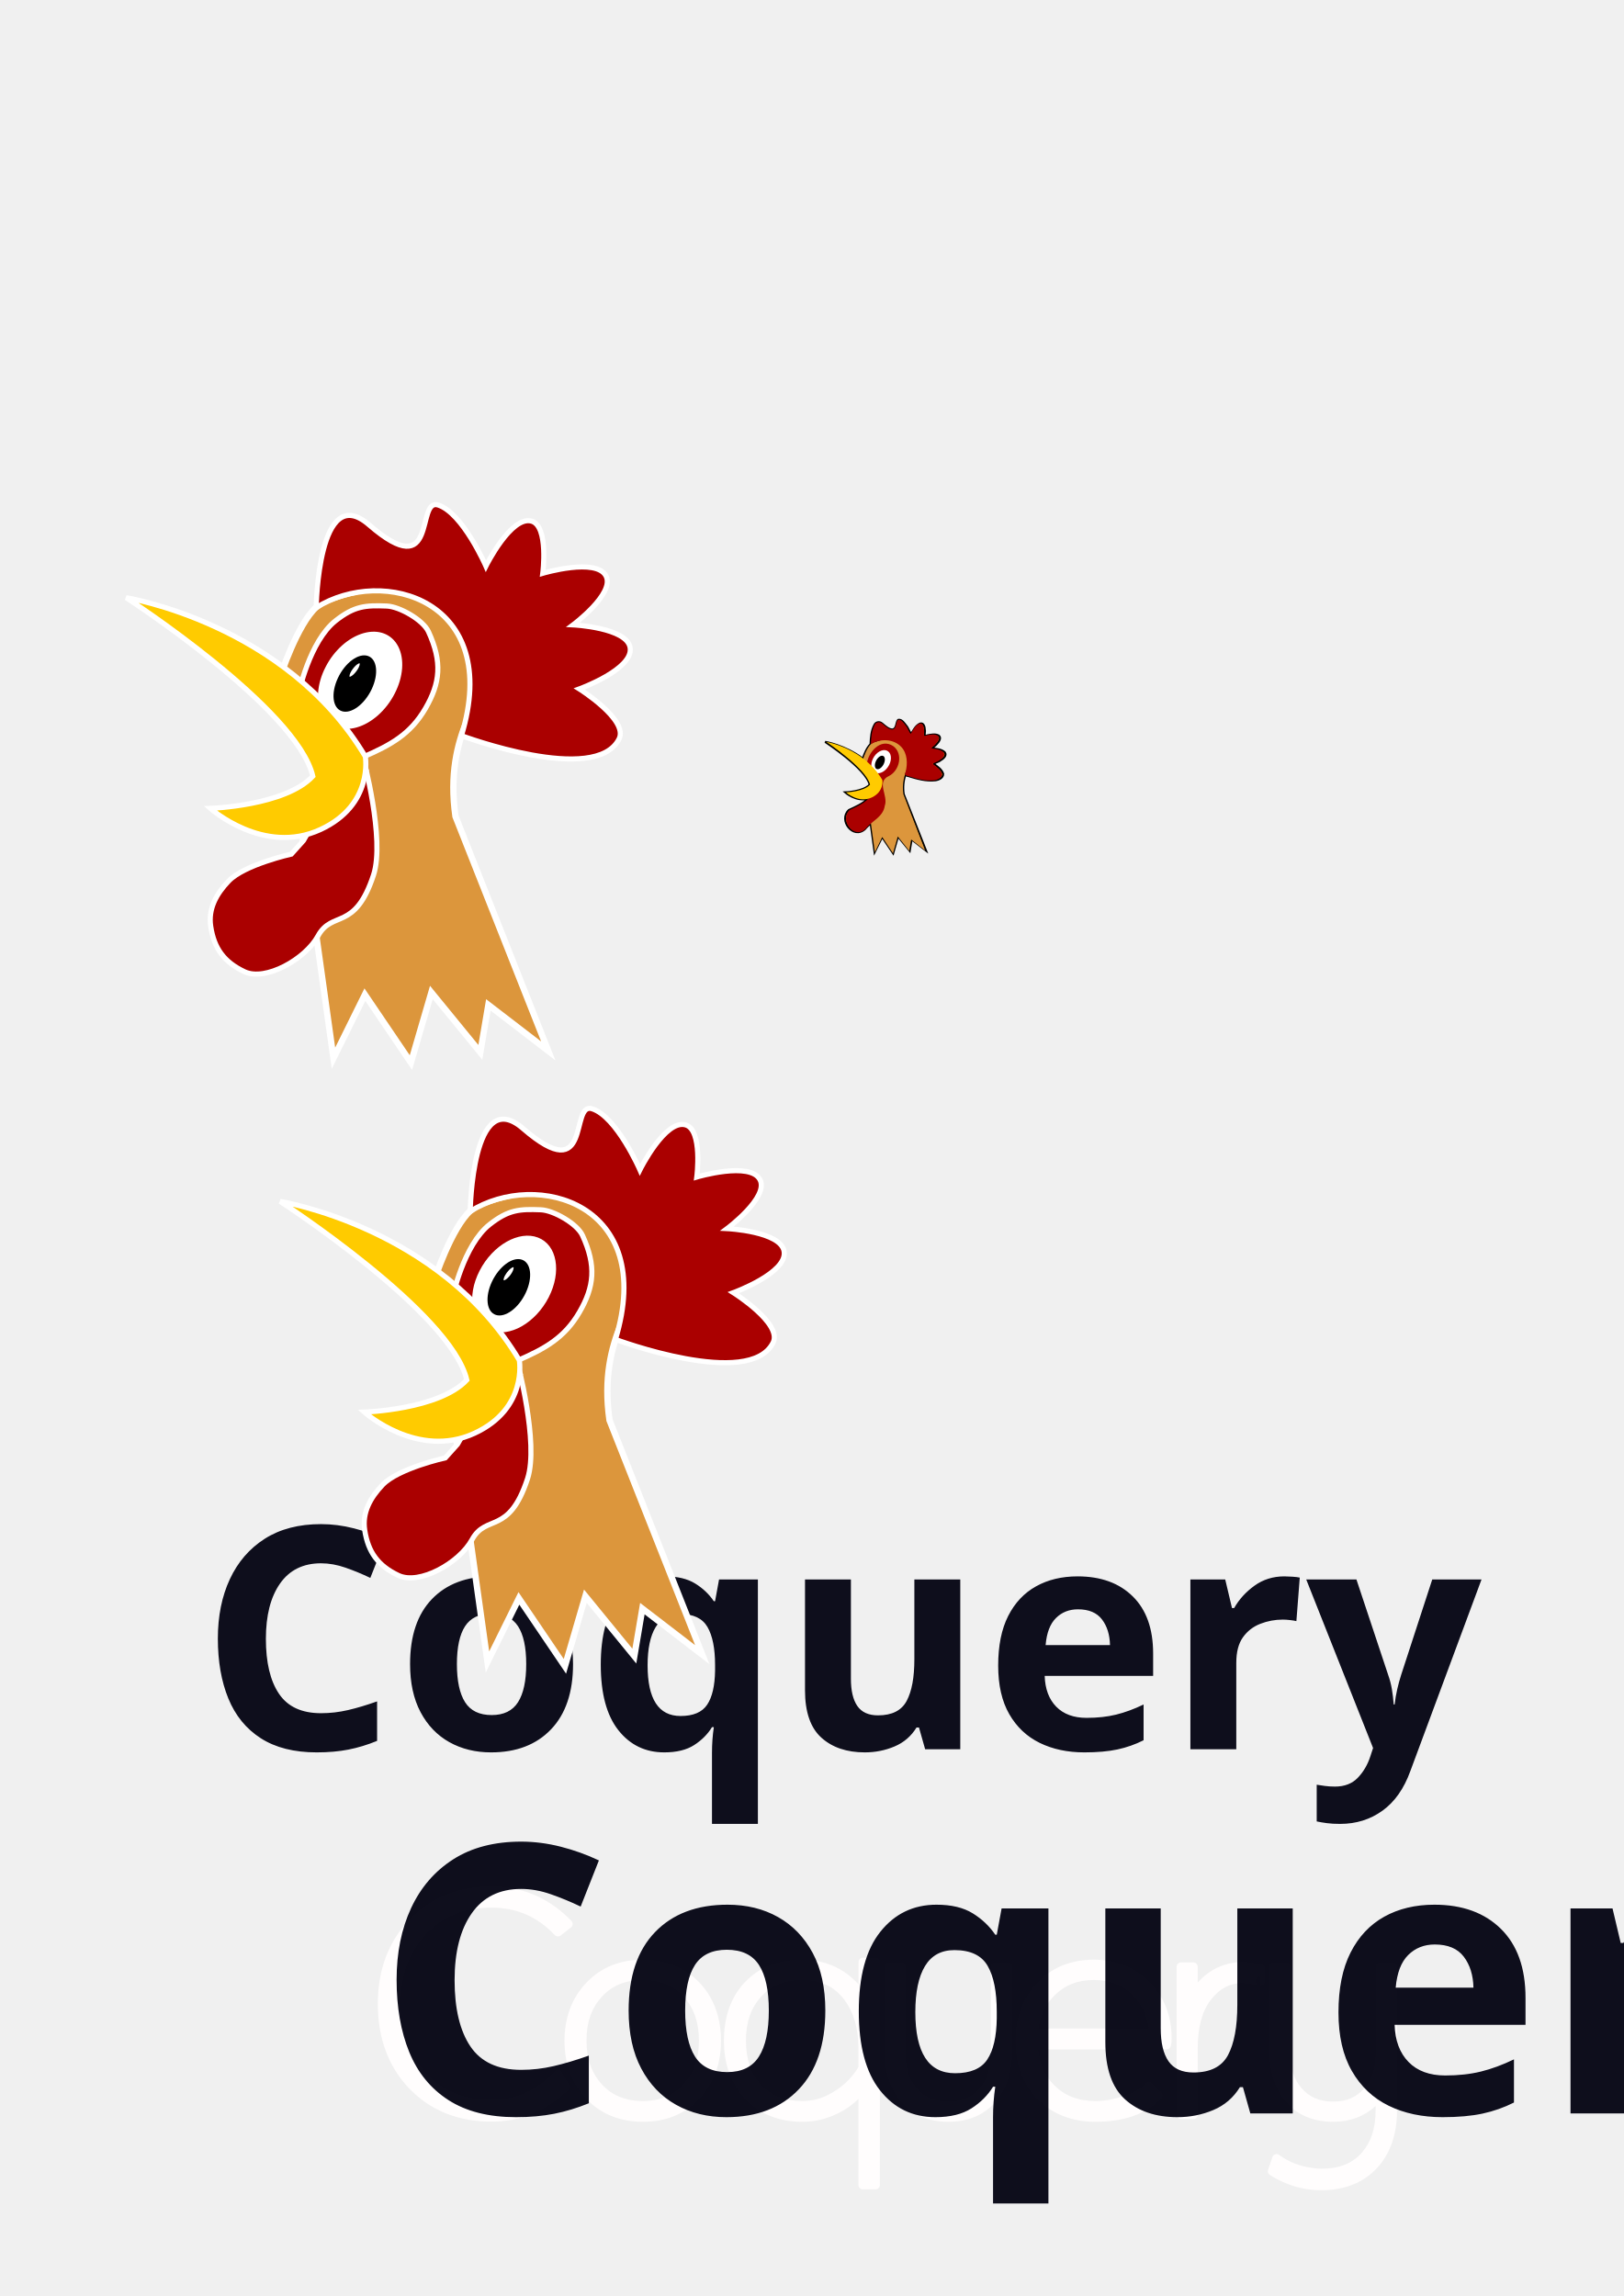
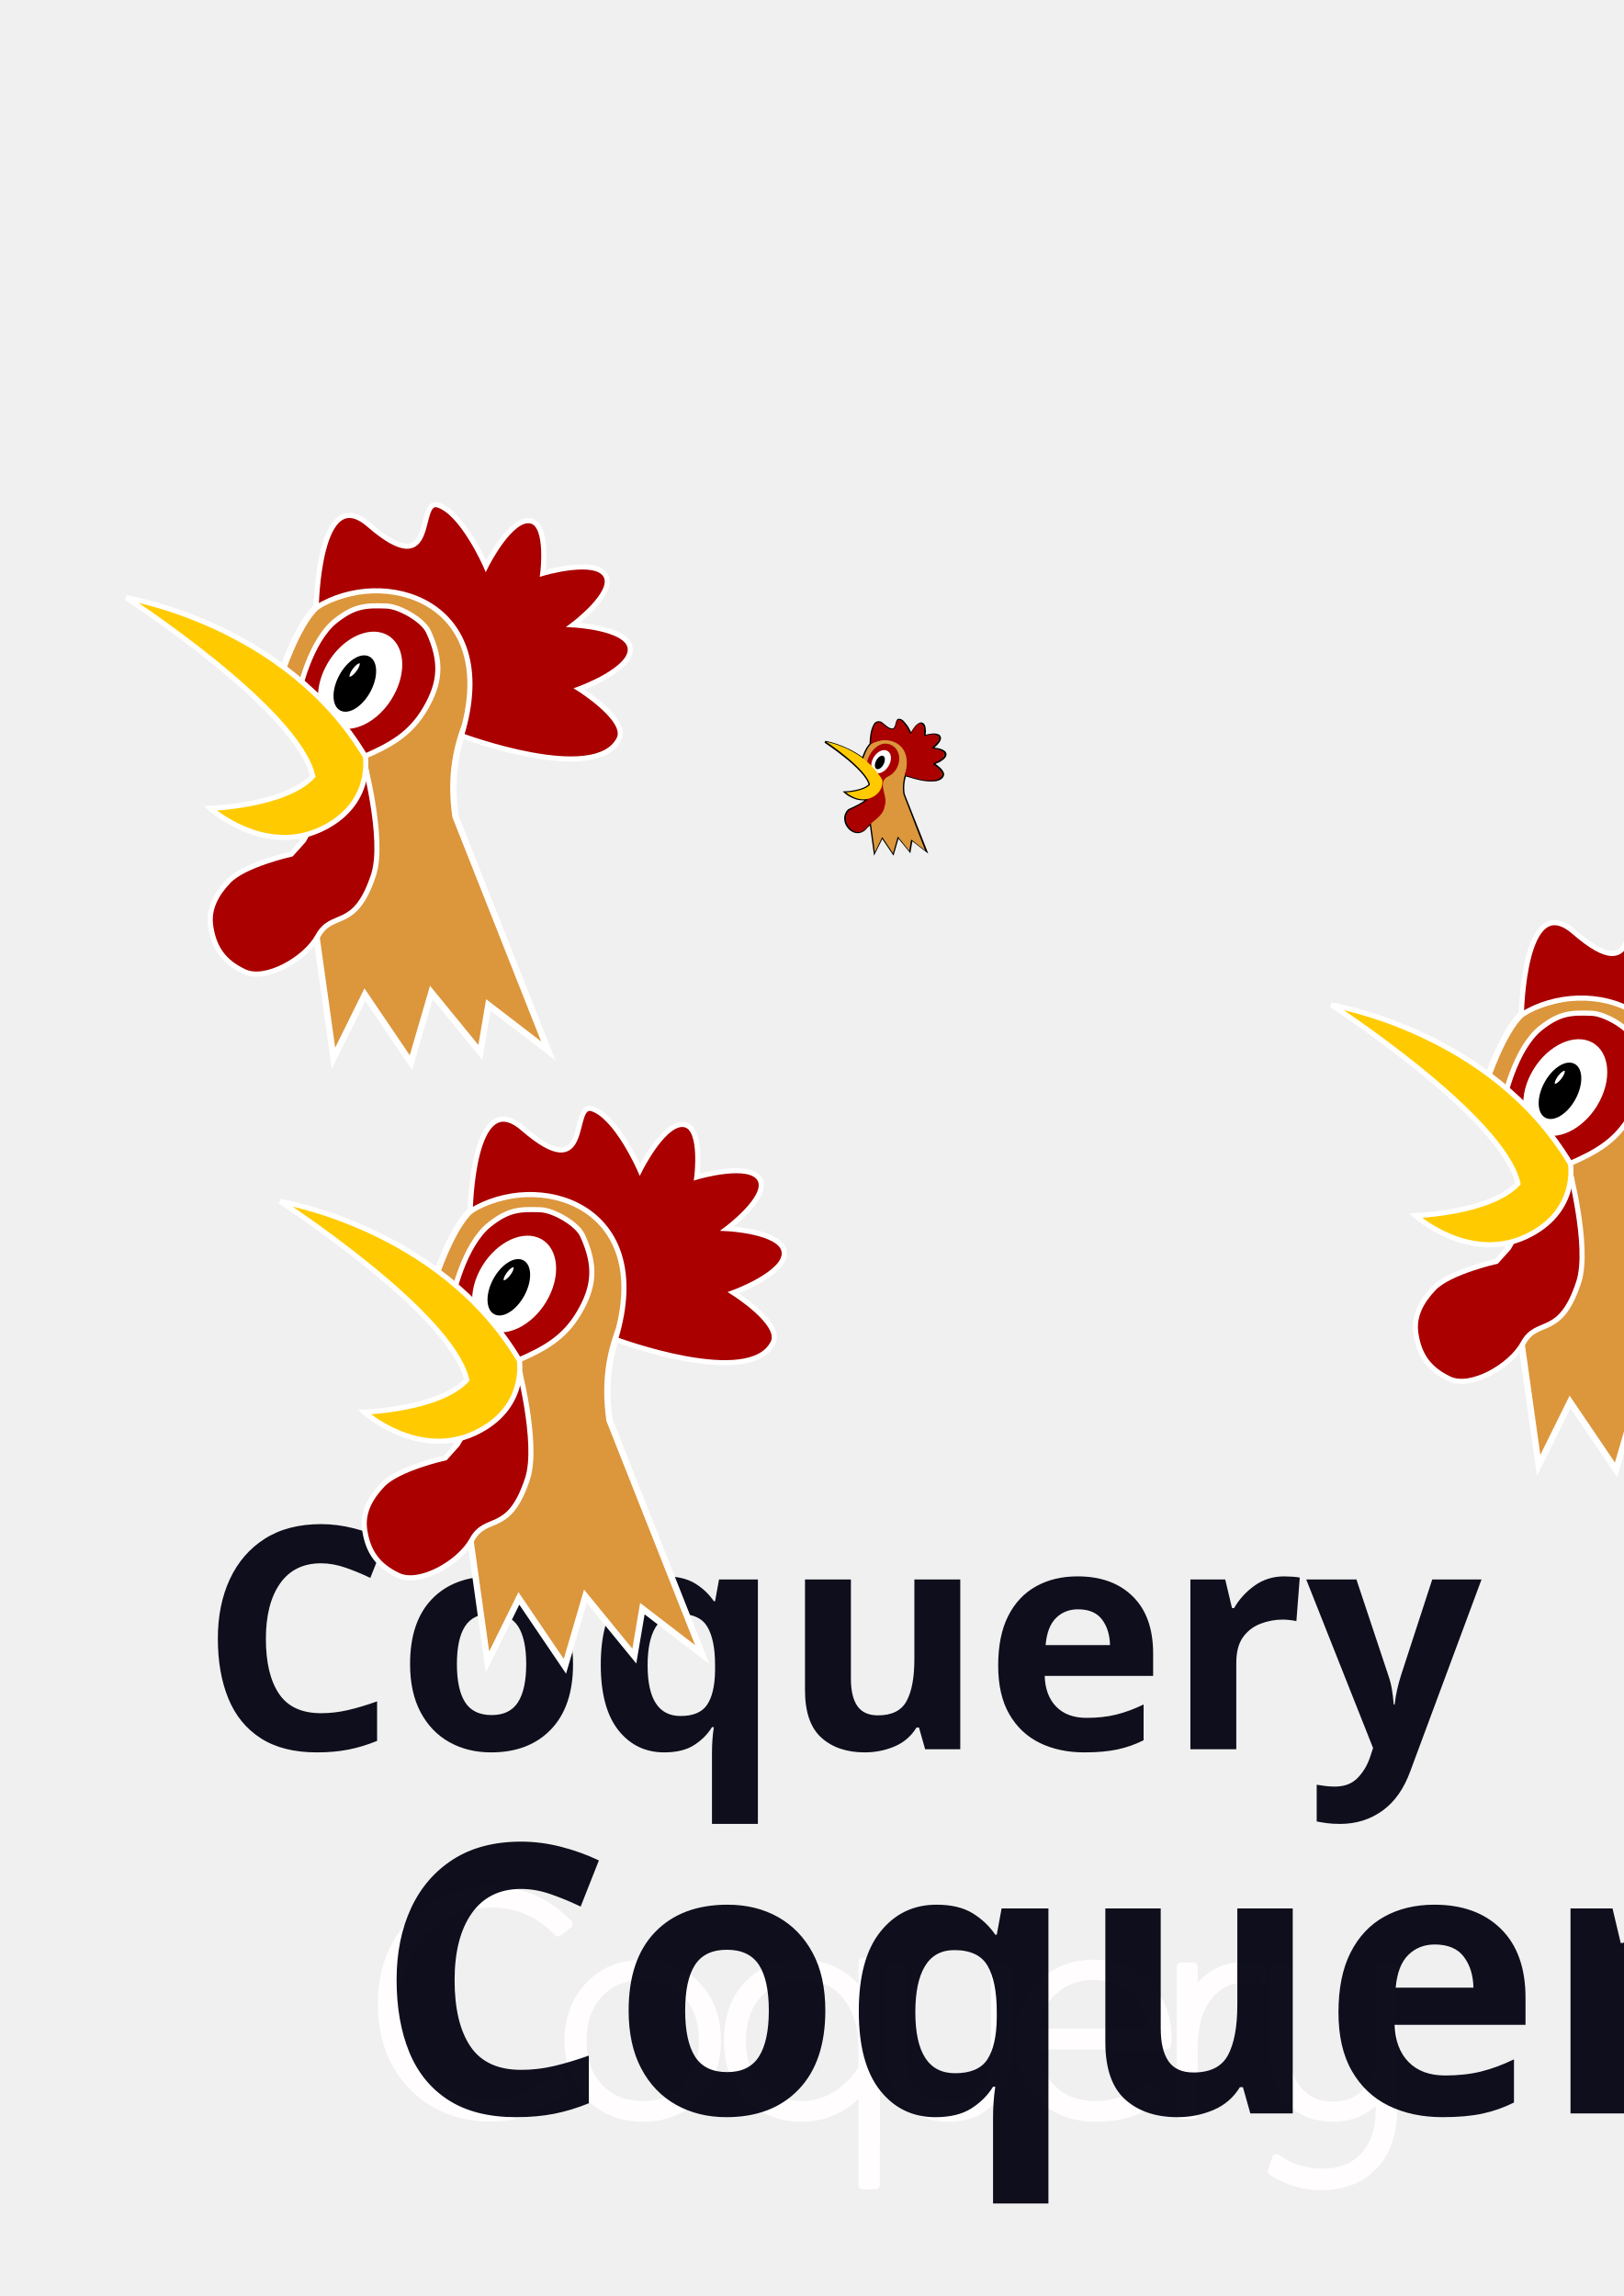
<svg xmlns="http://www.w3.org/2000/svg" width="210mm" height="297mm" id="svg2" version="1.1">
  <defs id="defs4" />
  <g id="layer1">
    <path style="fill:#dc963c;fill-opacity:1;stroke:#ffffff;stroke-width:3.097;stroke-linecap:butt;stroke-linejoin:miter;stroke-miterlimit:4;stroke-opacity:1;stroke-dasharray:none" d="m 154.791,296.648 c -9.583,8.614 -17.857,34.286 -17.857,34.286 l 41.429,45.714 -30.357,33.571 15,107.143 15.357,-31.071 22.5,33.214 10,-34.286 23.929,29.286 3.929,-23.214 29.286,22.5 -45.357,-114.643 c -5.891,-41.113 15.377,-59.013 15,-70.714 -3.231,-27.712 -12.796,-53.286 -64.643,-38.929 0,0 -13.364,2.783 -18.214,7.143 z" id="path2987" />
    <path style="fill:#aa0000;stroke:#ffffff;stroke-width:2.5;stroke-linecap:butt;stroke-linejoin:miter;stroke-miterlimit:4;stroke-opacity:1;stroke-dasharray:none" d="m 180.359,256.55 c 34.242,29.666 22.696,-13.268 33.848,-9.631 12.003,3.914 23.316,29.848 23.316,29.848 0,0 12.409,-24.976 22.419,-21.947 8.302,2.512 5.38,25.459 5.38,25.459 0,0 26.304,-7.837 30.939,1.388 4.306,8.571 -16.125,23.832 -16.125,23.832 0,0 26.4,1.291 27.892,11.198 1.587,10.534 -24.834,20.116 -24.834,20.116 0,0 24.048,15.081 19.439,24.404 -11.387,23.032 -77.065,-1.552 -77.065,-1.552 20.222,-66.355 -38.38,-83.105 -70.998,-62.597 0,0 0.874,-62.103 25.789,-40.518 z" id="path2985" />
    <path style="fill:#aa0000;fill-opacity:1;stroke:#ffffff;stroke-width:2.5;stroke-linecap:butt;stroke-linejoin:miter;stroke-miterlimit:4;stroke-opacity:1;stroke-dasharray:none" d="m 145.924,339.245 c 0,0 5.335,-25.749 18.214,-35.837 9.208,-7.212 14.562,-7.514 24.939,-7.117 6.243,0.238 17.74,6.827 20.357,12.5 6.891,14.938 5.733,25.129 -1.429,37.5 -7.349,12.695 -17.111,18.007 -30.556,23.831 0,0 10.871,40.219 5.139,57.669 -9.127,27.785 -20.189,17.038 -27.145,29.797 -6.175,11.327 -25.686,22.362 -36.01,17.453 -9.883,-4.7 -14.784,-11.324 -16.429,-22.143 -1.306,-8.593 2.748,-15.857 8.75,-22.143 7.702,-8.066 30.651,-13.181 30.651,-13.181 l 5.956,-6.641 19.812,-34.791 z" id="path3757" />
    <path style="fill:#ffffff;fill-opacity:1;stroke:#fff7f7;stroke-width:0;stroke-miterlimit:4;stroke-opacity:1;stroke-dasharray:none" id="path3765" d="m 257.5,375.934 a 33.036,52.143 0 1 1 -66.071,0 33.036,52.143 0 1 1 66.071,0 z" transform="matrix(0.5110567,0.1971019,-0.2237628,0.4358057,145.4469,124.5198)" />
    <path style="fill:#000000;fill-opacity:1;stroke:#000000;stroke-width:0;stroke-miterlimit:4;stroke-opacity:1;stroke-dasharray:none" id="path3767" d="m 223.929,379.148 a 13.393,26.429 0 1 1 -26.786,0 13.393,26.429 0 1 1 26.786,0 z" transform="matrix(0.617456,0.2018637,-0.2398109,0.5112867,134.3729,97.83101)" />
    <path transform="matrix(-0.7795766,-0.4782235,-0.5049118,0.6828396,496.2097,187.5865)" d="m 195.357,340.576 a 1.786,5.357 0 1 1 -3.571,0 1.786,5.357 0 1 1 3.571,0 z" id="path3773" style="fill:#ffffff;fill-opacity:1;stroke:#000000;stroke-width:1.291;stroke-miterlimit:4;stroke-opacity:1;stroke-dasharray:none" />
    <path style="fill:#ffcb00;fill-opacity:1;stroke:#ffffff;stroke-width:2.5;stroke-linecap:butt;stroke-linejoin:miter;stroke-miterlimit:4;stroke-opacity:1;stroke-dasharray:none" d="M 178.576,369.846 C 139.736,304.773 61.694,292.222 61.694,292.222 c 0,0 83.593,54.212 91.22,87.266 -13.453,14.497 -50.094,15.723 -50.094,15.723 0,0 25.994,23.259 53.874,10.326 26.059,-12.088 21.881,-35.691 21.881,-35.691 z" id="path3775" />
    <g transform="translate(-0.6114097,-0.00272229)" id="g3763-8">
      <path style="fill:#ffcb00;fill-opacity:1;stroke:#000000;stroke-opacity:1" d="m 504.812,390.406 c -0.106,0.013 -0.204,0.029 -0.312,0.062 -1.114,1.393 -0.559,4.156 -2.656,4.688 -1.858,0.005 -3.289,-1.409 -4.656,-2.5 l -0.281,-0.25 -0.25,-0.188 c -1.103,-1.024 -2.972,-0.796 -3.656,0.594 -1.606,2.862 -1.797,6.256 -1.969,9.469 0.01,-0.011 0.021,-0.021 0.031,-0.031 0.442,-0.387 0.994,-0.619 1.531,-0.844 3.749,-1.217 7.794,-2.389 11.75,-1.562 3.354,0.639 5.44,3.836 6.031,7 0.5,1.947 0.803,4.068 -0.406,5.844 -0.761,1.383 -1.39,2.84 -1.875,4.344 -0.05,-0.29 0.028,-0.671 0.281,-1.125 1.053,-4.094 0.915,-9.022 -2.156,-12.25 -3.878,-4.048 -10.594,-4.17 -15.188,-1.281 0.002,-0.031 -0.002,-0.063 0,-0.094 -1.867,1.967 -2.855,4.534 -3.781,7.062 -8.839,-6.609 -18.406,-8.156 -18.406,-8.156 0,0 19.959,13.014 21.781,20.938 -3.214,3.475 -11.969,3.75 -11.969,3.75 0,0 5.201,4.674 11.188,3.094 1.291,-1.264 2.352,-2.789 3,-4.688 2.483,-3.449 -0.968,-6.477 -2.469,-9.438 l -0.75,-1.25 7.094,7.844 -6.75,7.5 c 0.516,-0.143 1.038,-0.319 1.562,-0.562 6.226,-2.898 5.219,-8.562 5.219,-8.562 -0.693,-1.165 -1.433,-2.253 -2.219,-3.281 -0.403,-0.006 -0.788,-0.076 -1.156,-0.219 -1.34,-0.518 -2.055,-1.859 -2.094,-3.5 -0.671,-0.663 -1.367,-1.282 -2.062,-1.875 1.307,-5.712 7.216,-11.497 13,-7.656 5.112,3.728 3.14,11.918 -2.062,14.562 -6.71,2.945 -0.28,9.572 -2.188,14.625 -0.586,4.085 -3.907,6.209 -6.875,8.656 l 1.938,14.031 3.688,-7.438 5.375,7.969 2.375,-8.219 5.719,7 0.938,-5.562 7,5.406 -10.844,-27.469 c -0.558,-3.283 -0.197,-6.639 0.812,-9.781 0.099,0.463 0.562,0.712 1.344,0.812 4.272,1.305 8.769,2.612 13.281,2.094 1.632,-0.212 3.886,-1.191 3.812,-3.125 -0.669,-2.185 -2.778,-3.525 -4.531,-4.812 0.093,-0.598 2.333,-1.043 3.156,-1.781 1.282,-0.743 3.412,-2.345 2.156,-3.969 -1.607,-1.464 -3.965,-1.633 -6.031,-1.875 -0.198,-0.347 1.6,-1.395 2.062,-2.125 0.943,-1.018 2.509,-2.869 1.094,-4.125 -1.733,-1.004 -3.865,-0.452 -5.719,-0.125 -2.048,1.083 -0.788,-1.605 -1.156,-2.781 -0.021,-1.28 -0.542,-3.519 -2.281,-3 -2.087,0.919 -3.213,3.119 -4.312,5 -0.717,-0.341 -1.501,-2.897 -2.469,-3.938 -0.911,-1.116 -2.104,-3.108 -3.688,-2.906 z m -13.719,50.719 -1.625,-11.656 0.5,-0.531 c -0.042,0.012 -0.083,0.02 -0.125,0.031 -2.567,2.512 -6.086,4.022 -9.406,5.562 -5.269,4.871 2.122,14.563 7.875,9.281 0.801,-1.005 1.768,-1.852 2.781,-2.688 z m 0.188,-28.312 c 1.14,1.127 2.222,2.374 3.25,3.719 2.034,0.032 4.371,-1.582 5.656,-4.094 1.54,-3.008 0.978,-6.138 -1.25,-7 -2.228,-0.862 -5.273,0.867 -6.812,3.875 -0.614,1.199 -0.869,2.412 -0.844,3.5 z" id="path3775-4-2" transform="translate(-64.89135,-38.49097)" />
    </g>
    <g id="g3763" transform="matrix(0.9796153,0,0,1,8.234213,0)">
      <path id="path2987-7" d="m 426.185,363.769 c -2.166,2.264 -3.214,5.327 -4.267,8.218 3.299,3.653 6.599,7.305 9.898,10.958 -2.418,2.682 -4.835,5.365 -7.253,8.047 1.195,8.561 2.389,17.122 3.584,25.683 1.223,-2.483 2.446,-4.965 3.669,-7.448 1.792,2.654 3.584,5.308 5.376,7.962 0.796,-2.739 1.593,-5.479 2.389,-8.218 1.906,2.34 3.811,4.68 5.717,7.02 0.313,-1.855 0.626,-3.71 0.939,-5.565 2.332,1.798 4.665,3.596 6.997,5.393 -3.612,-9.16 -7.225,-18.32 -10.837,-27.48 -0.826,-4.865 0.336,-9.858 2.692,-14.141 1.209,-1.776 0.886,-3.905 0.386,-5.851 -0.591,-3.164 -2.67,-6.349 -6.024,-6.988 -3.956,-0.827 -7.996,0.333 -11.745,1.551 -0.538,0.224 -1.08,0.473 -1.523,0.86 z" style="fill:#dc963c;fill-opacity:1;stroke:none" />
      <path id="path2985-7" d="m 432.294,354.157 c 1.367,1.091 2.813,2.511 4.671,2.506 2.097,-0.532 1.525,-3.28 2.639,-4.674 1.744,-0.543 3.048,1.656 4.02,2.846 0.968,1.041 1.743,3.572 2.459,3.913 1.099,-1.881 2.22,-4.068 4.308,-4.987 1.739,-0.519 2.266,1.707 2.287,2.987 0.368,1.176 -0.896,3.868 1.152,2.785 1.854,-0.327 3.984,-0.877 5.717,0.127 1.416,1.256 -0.16,3.127 -1.102,4.146 -0.463,0.73 -2.239,1.756 -2.04,2.104 2.066,0.242 4.396,0.405 6.004,1.869 1.256,1.624 -0.868,3.241 -2.15,3.984 -0.824,0.738 -3.058,1.196 -3.15,1.794 1.753,1.287 3.848,2.612 4.516,4.797 0.074,1.934 -2.166,2.905 -3.798,3.117 -4.513,0.518 -8.993,-0.784 -13.265,-2.088 -1.279,-0.164 -1.743,-0.754 -1.068,-1.964 1.053,-4.094 0.916,-9.011 -2.156,-12.24 -3.878,-4.048 -10.613,-4.197 -15.206,-1.309 0.174,-3.239 0.34,-6.671 1.962,-9.561 0.685,-1.39 2.556,-1.603 3.659,-0.579 l 0.267,0.199 0.275,0.228 0,0 z" style="fill:#aa0000;stroke:none" />
      <path id="path3757-6" d="m 424.066,373.979 c 0.47,-6.127 6.961,-13.378 13.266,-9.191 5.112,3.728 3.121,11.921 -2.081,14.565 -6.71,2.945 -0.256,9.559 -2.164,14.612 -0.785,5.479 -6.528,7.408 -9.679,11.358 -5.753,5.282 -13.143,-4.416 -7.873,-9.287 4.991,-2.315 10.474,-4.574 12.41,-10.247 2.483,-3.449 -0.955,-6.481 -2.455,-9.441 -0.475,-0.79 -0.949,-1.58 -1.424,-2.369 z" style="fill:#aa0000;fill-opacity:1;stroke:none" />
      <path transform="matrix(0.1221061,0.04724601,-0.05346338,0.1044642,423.952,322.5088)" style="fill:#ffffff;fill-opacity:1;stroke:none" d="m 257.5,375.934 c 0,28.798 -14.791,52.143 -33.036,52.143 -18.245,0 -33.036,-23.345 -33.036,-52.143 0,-28.798 14.791,-52.143 33.036,-52.143 18.245,0 33.036,23.345 33.036,52.143 z" id="path3765-9" />
      <path transform="matrix(0.147528,0.04838743,-0.05729773,0.1225572,421.3061,316.1114)" style="fill:#000000;fill-opacity:1;stroke:none" d="m 223.929,379.148 c 0,14.596 -5.996,26.429 -13.393,26.429 -7.397,0 -13.393,-11.832 -13.393,-26.429 0,-14.596 5.996,-26.429 13.393,-26.429 7.397,0 13.393,11.832 13.393,26.429 z" id="path3767-9" />
      <path id="path3775-4" d="m 431.868,381.314 c -9.28,-15.598 -27.926,-18.607 -27.926,-18.607 0,0 19.973,12.995 21.795,20.918 -3.214,3.475 -11.969,3.769 -11.969,3.769 0,0 6.211,5.575 12.872,2.475 6.226,-2.898 5.228,-8.555 5.228,-8.555 z" style="fill:#ffcb00;fill-opacity:1;stroke:none" />
    </g>
    <g id="g3948">
      <text transform="scale(0.9951925,1.004831)" id="text2985" y="851.612" x="91.083" style="font-size:151.316px;font-style:normal;font-variant:normal;font-weight:bold;font-stretch:normal;text-align:start;line-height:125%;letter-spacing:0px;word-spacing:0px;writing-mode:lr-tb;text-anchor:start;fill:#00000f;fill-opacity:0.941;stroke:none;font-family:Asenine;-inkscape-font-specification:Asenine Bold" xml:space="preserve">
        <tspan dx="7.138 -5.608 -1.02 -0.255 -0.815 -0.305 -1.02" style="font-size:151.316px;font-style:normal;font-variant:normal;font-weight:bold;font-stretch:normal;text-align:start;line-height:125%;writing-mode:lr-tb;text-anchor:start;fill:#00000f;fill-opacity:0.941;font-family:Asenine;-inkscape-font-specification:Asenine Bold" y="851.612" x="91.083" id="tspan2987" dy="-0.505 0.505">Coquery</tspan>
      </text>
      <g transform="translate(-32.07408,565.3108)" id="g3105">
        <path style="fill:#dc963c;fill-opacity:1;stroke:#ffffff;stroke-width:3.097;stroke-linecap:butt;stroke-linejoin:miter;stroke-miterlimit:4;stroke-opacity:1;stroke-dasharray:none" d="m 262.145,26.509 c -9.583,8.614 -17.857,34.286 -17.857,34.286 l 41.429,45.714 -30.357,33.571 15,107.143 15.357,-31.071 22.5,33.214 10,-34.286 23.929,29.286 3.929,-23.214 29.286,22.5 -45.357,-114.643 C 324.111,87.896 345.379,69.996 345.003,58.295 341.771,30.583 332.207,5.009 280.36,19.366 c 0,0 -13.364,2.783 -18.214,7.143 z" id="path2987-72" />
        <path style="fill:#aa0000;stroke:#ffffff;stroke-width:2.5;stroke-linecap:butt;stroke-linejoin:miter;stroke-miterlimit:4;stroke-opacity:1;stroke-dasharray:none" d="m 287.714,-13.589 c 34.242,29.666 22.696,-13.268 33.848,-9.631 12.003,3.914 23.316,29.848 23.316,29.848 0,0 12.409,-24.976 22.419,-21.947 8.302,2.512 5.38,25.459 5.38,25.459 0,0 26.304,-7.837 30.939,1.388 4.306,8.571 -16.125,23.832 -16.125,23.832 0,0 26.4,1.291 27.892,11.198 1.587,10.534 -24.834,20.116 -24.834,20.116 0,0 24.048,15.081 19.439,24.404 -11.387,23.032 -77.065,-1.552 -77.065,-1.552 C 353.145,23.171 294.543,6.421 261.925,26.929 c 0,0 0.874,-62.103 25.789,-40.518 z" id="path2985-4" />
        <path style="fill:#aa0000;fill-opacity:1;stroke:#ffffff;stroke-width:2.5;stroke-linecap:butt;stroke-linejoin:miter;stroke-miterlimit:4;stroke-opacity:1;stroke-dasharray:none" d="m 253.278,69.106 c 0,0 5.335,-25.749 18.214,-35.837 9.208,-7.212 14.562,-7.514 24.939,-7.117 6.243,0.238 17.74,6.827 20.357,12.5 6.891,14.938 5.733,25.129 -1.429,37.5 -7.349,12.695 -17.111,18.007 -30.556,23.831 0,0 10.871,40.219 5.139,57.669 -9.127,27.785 -20.189,17.038 -27.145,29.797 -6.175,11.327 -25.686,22.362 -36.01,17.453 -9.883,-4.7 -14.784,-11.324 -16.429,-22.143 -1.306,-8.593 2.748,-15.857 8.75,-22.143 7.702,-8.066 30.651,-13.181 30.651,-13.181 l 5.956,-6.641 19.812,-34.791 z" id="path3757-4" />
        <path style="fill:#ffffff;fill-opacity:1;stroke:#fff7f7;stroke-width:0;stroke-miterlimit:4;stroke-opacity:1;stroke-dasharray:none" id="path3765-1" d="m 257.5,375.934 c 0,28.798 -14.791,52.143 -33.036,52.143 -18.245,0 -33.036,-23.345 -33.036,-52.143 0,-28.798 14.791,-52.143 33.036,-52.143 18.245,0 33.036,23.345 33.036,52.143 z" transform="matrix(0.5110567,0.1971019,-0.2237628,0.4358057,252.8015,-145.619)" />
        <path style="fill:#000000;fill-opacity:1;stroke:#000000;stroke-width:0;stroke-miterlimit:4;stroke-opacity:1;stroke-dasharray:none" id="path3767-91" d="m 223.929,379.148 c 0,14.596 -5.996,26.429 -13.393,26.429 -7.397,0 -13.393,-11.832 -13.393,-26.429 0,-14.596 5.996,-26.429 13.393,-26.429 7.397,0 13.393,11.832 13.393,26.429 z" transform="matrix(0.617456,0.2018637,-0.2398109,0.5112867,241.7275,-172.3077)" />
        <path transform="matrix(-0.7795766,-0.4782235,-0.5049118,0.6828396,603.5642,-82.55221)" d="m 195.357,340.576 c 0,2.959 -0.799,5.357 -1.786,5.357 -0.986,0 -1.786,-2.398 -1.786,-5.357 0,-2.959 0.799,-5.357 1.786,-5.357 0.986,0 1.786,2.398 1.786,5.357 z" id="path3773-6" style="fill:#ffffff;fill-opacity:1;stroke:#000000;stroke-width:1.291;stroke-miterlimit:4;stroke-opacity:1;stroke-dasharray:none" />
        <path style="fill:#ffcb00;fill-opacity:1;stroke:#ffffff;stroke-width:2.5;stroke-linecap:butt;stroke-linejoin:miter;stroke-miterlimit:4;stroke-opacity:1;stroke-dasharray:none" d="M 285.931,99.707 C 247.091,34.634 169.049,22.084 169.049,22.084 c 0,0 83.593,54.212 91.22,87.266 -13.453,14.497 -50.094,15.723 -50.094,15.723 0,0 25.994,23.259 53.874,10.326 26.059,-12.088 21.881,-35.691 21.881,-35.691 z" id="path3775-0" />
      </g>
      <path style="font-size:182.642px;font-style:normal;font-variant:normal;font-weight:bold;font-stretch:normal;text-align:start;line-height:125%;letter-spacing:0px;word-spacing:0px;writing-mode:lr-tb;text-anchor:start;fill:#fffdfd;fill-opacity:1;stroke:none;font-family:Asenine;-inkscape-font-specification:Asenine Bold" id="path3845" d="m 240.188,922.281 c -16.311,1.1e-4 -29.831,5.453 -40.094,16.281 -10.25,10.764 -15.406,24.609 -15.406,41.094 0,16.624 5.052,30.499 15.156,41.219 a 2.13,2.13 0 0 0 0.031,0 c 10.311,10.877 23.902,16.375 40.312,16.375 14.377,0 27.031,-5.216 37.594,-15.469 a 2.13,2.13 0 0 0 0.375,-2.594 l -3.562,-6.125 a 2.13,2.13 0 0 0 -3.406,-0.406 c -8.797,9.362 -18.96,13.906 -31,13.906 -13.541,0 -24.144,-4.445 -32.344,-13.438 -7.97,-8.713 -11.969,-19.789 -11.969,-33.625 -1e-5,-13.783 4.016,-24.804 12.031,-33.469 8.251,-8.95 18.841,-13.375 32.281,-13.375 12.365,10e-5 22.518,4.412 31,13.406 a 2.13,2.13 0 0 0 2.875,0.219 l 5.062,-3.969 a 2.13,2.13 0 0 0 0.219,-3.156 c -10.762,-11.175 -23.973,-16.875 -39.156,-16.875 z M 421.594,957.125 a 2.13,2.13 0 0 0 -1.906,2.125 l 0,10.906 c -7.22,-7.924 -16.615,-12.062 -27.781,-12.062 C 380.363,958.094 370.879,961.838 364,969.25 l -0.031,0 c -6.76,7.207 -10.094,16.848 -10.094,28.5 0,11.486 3.498,21.145 10.5,28.531 7.017,7.349 16.451,11.063 27.812,11.063 4.892,0 9.588,-0.883 14.031,-2.625 5.289,-2.069 9.761,-4.936 13.406,-8.563 l 0,42.094 a 2.13,2.13 0 0 0 2.125,2.125 l 6.219,0 a 2.13,2.13 0 0 0 2.125,-2.125 l 0.062,-109 a 2.13,2.13 0 0 0 -2.125,-2.125 l -6.219,0 a 2.13,2.13 0 0 0 -0.219,0 z M 314.25,958.094 c -11.181,8e-5 -20.556,3.796 -27.656,11.281 -7.087,7.472 -10.656,17.073 -10.656,28.375 -10e-6,11.302 3.569,20.903 10.656,28.375 7.101,7.434 16.477,11.219 27.656,11.219 11.218,-2e-4 20.588,-3.785 27.594,-11.219 0.006,-0.01 -0.006,-0.025 0,-0.031 7.03,-7.423 10.594,-17.005 10.594,-28.344 -7e-5,-11.341 -3.461,-20.931 -10.406,-28.312 -7.103,-7.541 -16.551,-11.344 -27.781,-11.344 z m 220.438,0 c -11.181,8e-5 -20.556,3.796 -27.656,11.281 -7.087,7.472 -10.656,17.073 -10.656,28.375 0,11.497 3.574,21.18 10.781,28.562 a 2.13,2.13 0 0 0 0.031,0 c 7.26,7.331 16.841,11.031 28.25,11.031 13.951,-2e-4 24.858,-3.761 32.25,-11.438 a 2.13,2.13 0 0 0 -0.062,-3 L 563.031,1018.5 A 2.13,2.13 0 0 0 560,1018.562 c -2.437,2.592 -6.124,4.755 -11.219,6.375 -4.552,1.484 -9.001,2.25 -13.344,2.25 -8.348,0 -14.832,-2.515 -19.906,-7.5 -4.609,-4.528 -7.244,-10.38 -8.062,-17.719 l 62.75,0 a 2.13,2.13 0 0 0 2.062,-1.563 c 0.314,-1.14 0.437,-2.407 0.438,-3.844 -7e-5,-10.961 -3.612,-20.284 -10.75,-27.5 -0.006,-0.006 0.006,-0.025 0,-0.031 -7.145,-7.257 -16.407,-10.937 -27.281,-10.938 z m 73.688,1.062 c -9.281,6e-5 -17.045,3.502 -22.906,10.125 l 0,-7.719 a 2.13,2.13 0 0 0 -2.125,-2.125 l -6.062,0 a 2.13,2.13 0 0 0 -2.125,2.125 l 0,72.312 a 2.13,2.13 0 0 0 2.125,2.125 l 6.062,0 a 2.13,2.13 0 0 0 2.125,-2.125 l 0,-32.312 c -10e-6,-10.569 2.209,-18.392 6.312,-23.719 4.402,-5.694 9.431,-8.321 15.594,-8.312 2.947,0.339 5.15,0.615 6.5,0.781 0.688,0.085 1.165,0.12 1.406,0.156 0.121,0.018 0.278,0.056 0.062,0 -0.054,-0.014 -0.079,0.034 -0.438,-0.156 -0.09,-0.048 -0.407,-0.25 -0.406,-0.25 2.6e-4,2.2e-4 -0.313,-0.344 -0.312,-0.344 1.6e-4,2.1e-4 -0.313,-0.656 -0.312,-0.656 6e-5,2e-4 -0.062,-1.031 -0.062,-1.031 -4e-5,1.9e-4 0.375,-0.875 0.375,-0.875 -1.4e-4,1.8e-4 0.438,-0.438 0.438,-0.438 -2.4e-4,1.7e-4 0.344,-0.188 0.344,-0.188 -6.7e-4,3.3e-4 0.288,-0.133 0.375,-0.156 0.087,-0.023 0.139,-0.023 0.188,-0.031 0.097,-0.016 0.149,-0.029 0.188,-0.031 0.077,-0.006 0.11,0 0.125,0 l 0,2.125 0,2.125 0.469,0 a 2.13,2.13 0 0 0 2.125,-2.125 l 0,-6.031 a 2.13,2.13 0 0 0 -1.812,-2.094 c -4.445,-0.648 -7.059,-1.044 -8,-1.156 a 2.13,2.13 0 0 0 -0.25,0 z m -174.094,0.281 a 2.13,2.13 0 0 0 -1.906,2.125 l 0,40.906 c -10e-6,10.106 2.536,18.394 7.688,24.625 l 0,0.031 c 5.537,6.762 13.59,10.219 23.531,10.219 9.841,-2e-4 17.888,-3.457 23.469,-10.25 0.009,-0.011 0.022,-0.02 0.031,-0.031 5.188,-6.273 7.719,-14.589 7.719,-24.594 l 0,-40.906 a 2.13,2.13 0 0 0 -2.125,-2.125 l -6.219,0 a 2.13,2.13 0 0 0 -2.125,2.125 l 0,42.906 c -5e-5,6.833 -1.861,12.188 -5.5,16.406 a 2.13,2.13 0 0 0 0,0.031 c -3.81,4.436 -8.68,6.563 -15.25,6.563 -6.678,0 -11.635,-2.15 -15.438,-6.531 -3.628,-4.161 -5.469,-9.531 -5.469,-16.469 l 0,-42.906 a 2.13,2.13 0 0 0 -2.125,-2.125 l -6.062,0 a 2.13,2.13 0 0 0 -0.219,0 z m 188.094,0 a 2.13,2.13 0 0 0 -1.906,2.125 l 0,40.906 c -10e-6,10.106 2.536,18.394 7.688,24.625 l 0,0.031 c 5.537,6.762 13.59,10.219 23.531,10.219 8.324,0 15.312,-2.701 20.75,-7.719 l 0,2 c -5e-5,8.952 -2.277,15.747 -6.719,20.781 -4.613,5.251 -10.97,7.875 -19.656,7.875 -2.223,1e-4 -4.915,-0.326 -8.062,-1 -4.596,-0.984 -8.834,-2.879 -12.75,-5.75 a 2.13,2.13 0 0 0 -3.25,1.031 l -2.156,6.281 a 2.13,2.13 0 0 0 0.844,2.469 c 7.812,4.982 16.254,7.5 25.094,7.5 11.45,0 20.782,-3.664 27.469,-11 6.475,-7.07 9.656,-16.591 9.656,-28.188 l 0,-70.062 a 2.13,2.13 0 0 0 -2.125,-2.125 l -6.219,0 a 2.13,2.13 0 0 0 -2.125,2.125 l 0,42.906 c -5e-5,6.833 -1.861,12.188 -5.5,16.406 a 2.13,2.13 0 0 0 0,0.031 c -3.81,4.436 -8.68,6.563 -15.25,6.563 -6.678,0 -11.635,-2.15 -15.438,-6.531 -3.628,-4.161 -5.469,-9.531 -5.469,-16.469 l 0,-42.906 a 2.13,2.13 0 0 0 -2.125,-2.125 l -6.062,0 a 2.13,2.13 0 0 0 -0.219,0 z m -308.125,8.594 c 8.608,7e-5 15.108,2.756 20.094,8.344 4.866,5.47 7.312,12.401 7.312,21.219 -7e-5,8.712 -2.457,15.665 -7.375,21.187 -5.041,5.645 -11.529,8.406 -20.031,8.406 -8.66,0 -15.217,-2.785 -20.25,-8.375 -4.857,-5.412 -7.313,-12.349 -7.312,-21.219 -10e-6,-8.87 2.453,-15.772 7.312,-21.188 5.084,-5.586 11.651,-8.375 20.25,-8.375 z m 77.938,0 c 9.145,7e-5 15.805,3.229 20.719,9.906 a 2.13,2.13 0 0 0 0,0.031 c 4.42,5.951 6.719,13.656 6.719,23.437 l 0,9.156 c -3.53,5.906 -8.507,10.487 -15.125,13.781 -3.803,1.897 -7.88,2.844 -12.312,2.844 -8.806,0 -15.405,-2.728 -20.375,-8.188 -0.01,-0.011 -0.021,-0.02 -0.031,-0.031 -4.726,-5.294 -7.156,-12.312 -7.156,-21.375 -10e-6,-8.973 2.464,-15.924 7.312,-21.281 4.977,-5.532 11.531,-8.281 20.25,-8.281 z m 142.5,0 c 7.795,7e-5 13.894,2.391 18.781,7.188 4.401,4.278 7.066,9.752 8.125,16.531 l -53.938,0 c 1.06,-6.777 3.713,-12.253 8.156,-16.531 a 2.13,2.13 0 0 0 0.031,0 c 4.94,-4.803 11.048,-7.187 18.844,-7.188 z" />
      <text transform="scale(0.9951925,1.004831)" id="text2985-3" y="1028.891" x="175.595" style="font-size:182.642px;font-style:normal;font-variant:normal;font-weight:bold;font-stretch:normal;text-align:start;line-height:125%;letter-spacing:0px;word-spacing:0px;writing-mode:lr-tb;text-anchor:start;fill:#00000f;fill-opacity:0.941;stroke:none;font-family:Asenine;-inkscape-font-specification:Asenine Bold" xml:space="preserve">
        <tspan dx="8.616 -6.769 -1.231 -0.308 -0.984 -0.369 -1.231" style="font-size:182.642px;font-style:normal;font-variant:normal;font-weight:bold;font-stretch:normal;text-align:start;line-height:125%;writing-mode:lr-tb;text-anchor:start;fill:#00000f;fill-opacity:0.941;font-family:Asenine;-inkscape-font-specification:Asenine Bold" y="1028.891" x="175.595" id="tspan2987-3" dy="-0.61 0.61">Coquery</tspan>
      </text>
+       <path transform="translate(640.2031,-324.1847)" style="font-size:182.642px;font-style:normal;font-variant:normal;font-weight:bold;font-stretch:normal;text-align:start;line-height:125%;letter-spacing:0px;word-spacing:0px;writing-mode:lr-tb;text-anchor:start;fill:#fffdfd;fill-opacity:1;stroke:none;font-family:Asenine;-inkscape-font-specification:Asenine Bold" id="path3845-2" d="m 240.188,922.281 c -16.311,1.1e-4 -29.831,5.453 -40.094,16.281 -10.25,10.764 -15.406,24.609 -15.406,41.094 0,16.624 5.052,30.499 15.156,41.219 a 2.13,2.13 0 0 0 0.031,0 c 10.311,10.877 23.902,16.375 40.312,16.375 14.377,0 27.031,-5.216 37.594,-15.469 a 2.13,2.13 0 0 0 0.375,-2.594 l -3.562,-6.125 a 2.13,2.13 0 0 0 -3.406,-0.406 c -8.797,9.362 -18.96,13.906 -31,13.906 -13.541,0 -24.144,-4.445 -32.344,-13.438 -7.97,-8.713 -11.969,-19.789 -11.969,-33.625 -1e-5,-13.783 4.016,-24.804 12.031,-33.469 8.251,-8.95 18.841,-13.375 32.281,-13.375 12.365,10e-5 22.518,4.412 31,13.406 a 2.13,2.13 0 0 0 2.875,0.219 l 5.062,-3.969 a 2.13,2.13 0 0 0 0.219,-3.156 c -10.762,-11.175 -23.973,-16.875 -39.156,-16.875 z M 421.594,957.125 a 2.13,2.13 0 0 0 -1.906,2.125 l 0,10.906 c -7.22,-7.924 -16.615,-12.062 -27.781,-12.062 C 380.363,958.094 370.879,961.838 364,969.25 l -0.031,0 c -6.76,7.207 -10.094,16.848 -10.094,28.5 0,11.486 3.498,21.145 10.5,28.531 7.017,7.349 16.451,11.063 27.812,11.063 4.892,0 9.588,-0.883 14.031,-2.625 5.289,-2.069 9.761,-4.936 13.406,-8.563 l 0,42.094 a 2.13,2.13 0 0 0 2.125,2.125 l 6.219,0 a 2.13,2.13 0 0 0 2.125,-2.125 l 0.062,-109 a 2.13,2.13 0 0 0 -2.125,-2.125 l -6.219,0 a 2.13,2.13 0 0 0 -0.219,0 z M 314.25,958.094 c -11.181,8e-5 -20.556,3.796 -27.656,11.281 -7.087,7.472 -10.656,17.073 -10.656,28.375 -10e-6,11.302 3.569,20.903 10.656,28.375 7.101,7.434 16.477,11.219 27.656,11.219 11.218,-2e-4 20.588,-3.785 27.594,-11.219 0.006,-0.01 -0.006,-0.025 0,-0.031 7.03,-7.423 10.594,-17.005 10.594,-28.344 -7e-5,-11.341 -3.461,-20.931 -10.406,-28.312 -7.103,-7.541 -16.551,-11.344 -27.781,-11.344 z m 220.438,0 c -11.181,8e-5 -20.556,3.796 -27.656,11.281 -7.087,7.472 -10.656,17.073 -10.656,28.375 0,11.497 3.574,21.18 10.781,28.562 a 2.13,2.13 0 0 0 0.031,0 c 7.26,7.331 16.841,11.031 28.25,11.031 13.951,-2e-4 24.858,-3.761 32.25,-11.438 a 2.13,2.13 0 0 0 -0.062,-3 L 563.031,1018.5 A 2.13,2.13 0 0 0 560,1018.562 c -2.437,2.592 -6.124,4.755 -11.219,6.375 -4.552,1.484 -9.001,2.25 -13.344,2.25 -8.348,0 -14.832,-2.515 -19.906,-7.5 -4.609,-4.528 -7.244,-10.38 -8.062,-17.719 l 62.75,0 a 2.13,2.13 0 0 0 2.062,-1.563 c 0.314,-1.14 0.437,-2.407 0.438,-3.844 -7e-5,-10.961 -3.612,-20.284 -10.75,-27.5 -0.006,-0.006 0.006,-0.025 0,-0.031 -7.145,-7.257 -16.407,-10.937 -27.281,-10.938 z m 73.688,1.062 c -9.281,6e-5 -17.045,3.502 -22.906,10.125 l 0,-7.719 a 2.13,2.13 0 0 0 -2.125,-2.125 l -6.062,0 a 2.13,2.13 0 0 0 -2.125,2.125 l 0,72.312 a 2.13,2.13 0 0 0 2.125,2.125 l 6.062,0 a 2.13,2.13 0 0 0 2.125,-2.125 l 0,-32.312 c -10e-6,-10.569 2.209,-18.392 6.312,-23.719 4.402,-5.694 9.431,-8.321 15.594,-8.312 2.947,0.339 5.15,0.615 6.5,0.781 0.688,0.085 1.165,0.12 1.406,0.156 0.121,0.018 0.278,0.056 0.062,0 -0.054,-0.014 -0.079,0.034 -0.438,-0.156 -0.09,-0.048 -0.407,-0.25 -0.406,-0.25 2.6e-4,2.2e-4 -0.313,-0.344 -0.312,-0.344 1.6e-4,2.1e-4 -0.313,-0.656 -0.312,-0.656 6e-5,2e-4 -0.062,-1.031 -0.062,-1.031 -4e-5,1.9e-4 0.375,-0.875 0.375,-0.875 -1.4e-4,1.8e-4 0.438,-0.438 0.438,-0.438 -2.4e-4,1.7e-4 0.344,-0.188 0.344,-0.188 -6.7e-4,3.3e-4 0.288,-0.133 0.375,-0.156 0.087,-0.023 0.139,-0.023 0.188,-0.031 0.097,-0.016 0.149,-0.029 0.188,-0.031 0.077,-0.006 0.11,0 0.125,0 l 0,2.125 0,2.125 0.469,0 a 2.13,2.13 0 0 0 2.125,-2.125 l 0,-6.031 a 2.13,2.13 0 0 0 -1.812,-2.094 c -4.445,-0.648 -7.059,-1.044 -8,-1.156 a 2.13,2.13 0 0 0 -0.25,0 z m -174.094,0.281 a 2.13,2.13 0 0 0 -1.906,2.125 l 0,40.906 c -10e-6,10.106 2.536,18.394 7.688,24.625 l 0,0.031 c 5.537,6.762 13.59,10.219 23.531,10.219 9.841,-2e-4 17.888,-3.457 23.469,-10.25 0.009,-0.011 0.022,-0.02 0.031,-0.031 5.188,-6.273 7.719,-14.589 7.719,-24.594 l 0,-40.906 a 2.13,2.13 0 0 0 -2.125,-2.125 l -6.219,0 a 2.13,2.13 0 0 0 -2.125,2.125 l 0,42.906 c -5e-5,6.833 -1.861,12.188 -5.5,16.406 a 2.13,2.13 0 0 0 0,0.031 c -3.81,4.436 -8.68,6.563 -15.25,6.563 -6.678,0 -11.635,-2.15 -15.438,-6.531 -3.628,-4.161 -5.469,-9.531 -5.469,-16.469 l 0,-42.906 a 2.13,2.13 0 0 0 -2.125,-2.125 l -6.062,0 a 2.13,2.13 0 0 0 -0.219,0 z m 188.094,0 a 2.13,2.13 0 0 0 -1.906,2.125 l 0,40.906 c -10e-6,10.106 2.536,18.394 7.688,24.625 l 0,0.031 c 5.537,6.762 13.59,10.219 23.531,10.219 8.324,0 15.312,-2.701 20.75,-7.719 l 0,2 c -5e-5,8.952 -2.277,15.747 -6.719,20.781 -4.613,5.251 -10.97,7.875 -19.656,7.875 -2.223,1e-4 -4.915,-0.326 -8.062,-1 -4.596,-0.984 -8.834,-2.879 -12.75,-5.75 a 2.13,2.13 0 0 0 -3.25,1.031 l -2.156,6.281 a 2.13,2.13 0 0 0 0.844,2.469 c 7.812,4.982 16.254,7.5 25.094,7.5 11.45,0 20.782,-3.664 27.469,-11 6.475,-7.07 9.656,-16.591 9.656,-28.188 l 0,-70.062 a 2.13,2.13 0 0 0 -2.125,-2.125 l -6.219,0 a 2.13,2.13 0 0 0 -2.125,2.125 l 0,42.906 c -5e-5,6.833 -1.861,12.188 -5.5,16.406 a 2.13,2.13 0 0 0 0,0.031 c -3.81,4.436 -8.68,6.563 -15.25,6.563 -6.678,0 -11.635,-2.15 -15.438,-6.531 -3.628,-4.161 -5.469,-9.531 -5.469,-16.469 l 0,-42.906 a 2.13,2.13 0 0 0 -2.125,-2.125 l -6.062,0 a 2.13,2.13 0 0 0 -0.219,0 z m -308.125,8.594 c 8.608,7e-5 15.108,2.756 20.094,8.344 4.866,5.47 7.312,12.401 7.312,21.219 -7e-5,8.712 -2.457,15.665 -7.375,21.187 -5.041,5.645 -11.529,8.406 -20.031,8.406 -8.66,0 -15.217,-2.785 -20.25,-8.375 -4.857,-5.412 -7.313,-12.349 -7.312,-21.219 -10e-6,-8.87 2.453,-15.772 7.312,-21.188 5.084,-5.586 11.651,-8.375 20.25,-8.375 z m 77.938,0 c 9.145,7e-5 15.805,3.229 20.719,9.906 a 2.13,2.13 0 0 0 0,0.031 c 4.42,5.951 6.719,13.656 6.719,23.437 l 0,9.156 c -3.53,5.906 -8.507,10.487 -15.125,13.781 -3.803,1.897 -7.88,2.844 -12.312,2.844 -8.806,0 -15.405,-2.728 -20.375,-8.188 -0.01,-0.011 -0.021,-0.02 -0.031,-0.031 -4.726,-5.294 -7.156,-12.312 -7.156,-21.375 -10e-6,-8.973 2.464,-15.924 7.312,-21.281 4.977,-5.532 11.531,-8.281 20.25,-8.281 z m 142.5,0 c 7.795,7e-5 13.894,2.391 18.781,7.188 4.401,4.278 7.066,9.752 8.125,16.531 l -53.938,0 c 1.06,-6.777 3.713,-12.253 8.156,-16.531 a 2.13,2.13 0 0 0 0.031,0 c 4.94,-4.803 11.048,-7.187 18.844,-7.188 z" />
+       <text transform="scale(0.9951925,1.004831)" id="text2985-3-8" y="706.265" x="818.891" style="font-size:182.642px;font-style:normal;font-variant:normal;font-weight:bold;font-stretch:normal;text-align:start;line-height:125%;letter-spacing:0px;word-spacing:0px;writing-mode:lr-tb;text-anchor:start;fill:#00000f;fill-opacity:0.941;stroke:none;font-family:Asenine;-inkscape-font-specification:Asenine Bold" xml:space="preserve">
+         <tspan dx="8.616 -6.769 -1.231 -0.308 -0.984 -0.369 -1.231" style="font-size:182.642px;font-style:normal;font-variant:normal;font-weight:bold;font-stretch:normal;text-align:start;line-height:125%;writing-mode:lr-tb;text-anchor:start;fill:#00000f;fill-opacity:0.941;font-family:Asenine;-inkscape-font-specification:Asenine Bold" y="706.265" x="818.891" id="tspan2987-3-6" dy="-0.61 0.61">Coquery</tspan>
+       </text>
+       <g transform="translate(481.75,469.25)" id="g3105-5">
+         <path style="fill:#dc963c;fill-opacity:1;stroke:#ffffff;stroke-width:3.097;stroke-linecap:butt;stroke-linejoin:miter;stroke-miterlimit:4;stroke-opacity:1;stroke-dasharray:none" d="m 262.145,26.509 c -9.583,8.614 -17.857,34.286 -17.857,34.286 l 41.429,45.714 -30.357,33.571 15,107.143 15.357,-31.071 22.5,33.214 10,-34.286 23.929,29.286 3.929,-23.214 29.286,22.5 -45.357,-114.643 C 324.111,87.896 345.379,69.996 345.003,58.295 341.771,30.583 332.207,5.009 280.36,19.366 c 0,0 -13.364,2.783 -18.214,7.143 z" id="path2987-72-6" />
+         <path style="fill:#aa0000;stroke:#ffffff;stroke-width:2.5;stroke-linecap:butt;stroke-linejoin:miter;stroke-miterlimit:4;stroke-opacity:1;stroke-dasharray:none" d="m 287.714,-13.589 c 34.242,29.666 22.696,-13.268 33.848,-9.631 12.003,3.914 23.316,29.848 23.316,29.848 0,0 12.409,-24.976 22.419,-21.947 8.302,2.512 5.38,25.459 5.38,25.459 0,0 26.304,-7.837 30.939,1.388 4.306,8.571 -16.125,23.832 -16.125,23.832 0,0 26.4,1.291 27.892,11.198 1.587,10.534 -24.834,20.116 -24.834,20.116 0,0 24.048,15.081 19.439,24.404 -11.387,23.032 -77.065,-1.552 -77.065,-1.552 C 353.145,23.171 294.543,6.421 261.925,26.929 c 0,0 0.874,-62.103 25.789,-40.518 z" id="path2985-4-4" />
+         <path style="fill:#aa0000;fill-opacity:1;stroke:#ffffff;stroke-width:2.5;stroke-linecap:butt;stroke-linejoin:miter;stroke-miterlimit:4;stroke-opacity:1;stroke-dasharray:none" d="m 253.278,69.106 c 0,0 5.335,-25.749 18.214,-35.837 9.208,-7.212 14.562,-7.514 24.939,-7.117 6.243,0.238 17.74,6.827 20.357,12.5 6.891,14.938 5.733,25.129 -1.429,37.5 -7.349,12.695 -17.111,18.007 -30.556,23.831 0,0 10.871,40.219 5.139,57.669 -9.127,27.785 -20.189,17.038 -27.145,29.797 -6.175,11.327 -25.686,22.362 -36.01,17.453 -9.883,-4.7 -14.784,-11.324 -16.429,-22.143 -1.306,-8.593 2.748,-15.857 8.75,-22.143 7.702,-8.066 30.651,-13.181 30.651,-13.181 l 5.956,-6.641 19.812,-34.791 z" id="path3757-4-3" />
+         <path style="fill:#ffffff;fill-opacity:1;stroke:#fff7f7;stroke-width:0;stroke-miterlimit:4;stroke-opacity:1;stroke-dasharray:none" id="path3765-1-7" d="m 257.5,375.934 c 0,28.798 -14.791,52.143 -33.036,52.143 -18.245,0 -33.036,-23.345 -33.036,-52.143 0,-28.798 14.791,-52.143 33.036,-52.143 18.245,0 33.036,23.345 33.036,52.143 z" transform="matrix(0.5110567,0.1971019,-0.2237628,0.4358057,252.8015,-145.619)" />
+         <path style="fill:#000000;fill-opacity:1;stroke:#000000;stroke-width:0;stroke-miterlimit:4;stroke-opacity:1;stroke-dasharray:none" id="path3767-91-4" d="m 223.929,379.148 c 0,14.596 -5.996,26.429 -13.393,26.429 -7.397,0 -13.393,-11.832 -13.393,-26.429 0,-14.596 5.996,-26.429 13.393,-26.429 7.397,0 13.393,11.832 13.393,26.429 z" transform="matrix(0.617456,0.2018637,-0.2398109,0.5112867,241.7275,-172.3077)" />
+         <path transform="matrix(-0.7795766,-0.4782235,-0.5049118,0.6828396,603.5642,-82.55221)" d="m 195.357,340.576 c 0,2.959 -0.799,5.357 -1.786,5.357 -0.986,0 -1.786,-2.398 -1.786,-5.357 0,-2.959 0.799,-5.357 1.786,-5.357 0.986,0 1.786,2.398 1.786,5.357 z" id="path3773-6-3" style="fill:#ffffff;fill-opacity:1;stroke:#000000;stroke-width:1.291;stroke-miterlimit:4;stroke-opacity:1;stroke-dasharray:none" />
+         <path style="fill:#ffcb00;fill-opacity:1;stroke:#ffffff;stroke-width:2.5;stroke-linecap:butt;stroke-linejoin:miter;stroke-miterlimit:4;stroke-opacity:1;stroke-dasharray:none" d="M 285.931,99.707 C 247.091,34.634 169.049,22.084 169.049,22.084 c 0,0 83.593,54.212 91.22,87.266 -13.453,14.497 -50.094,15.723 -50.094,15.723 0,0 25.994,23.259 53.874,10.326 26.059,-12.088 21.881,-35.691 21.881,-35.691 z" id="path3775-0-2" />
+       </g>
    </g>
  </g>
</svg>
